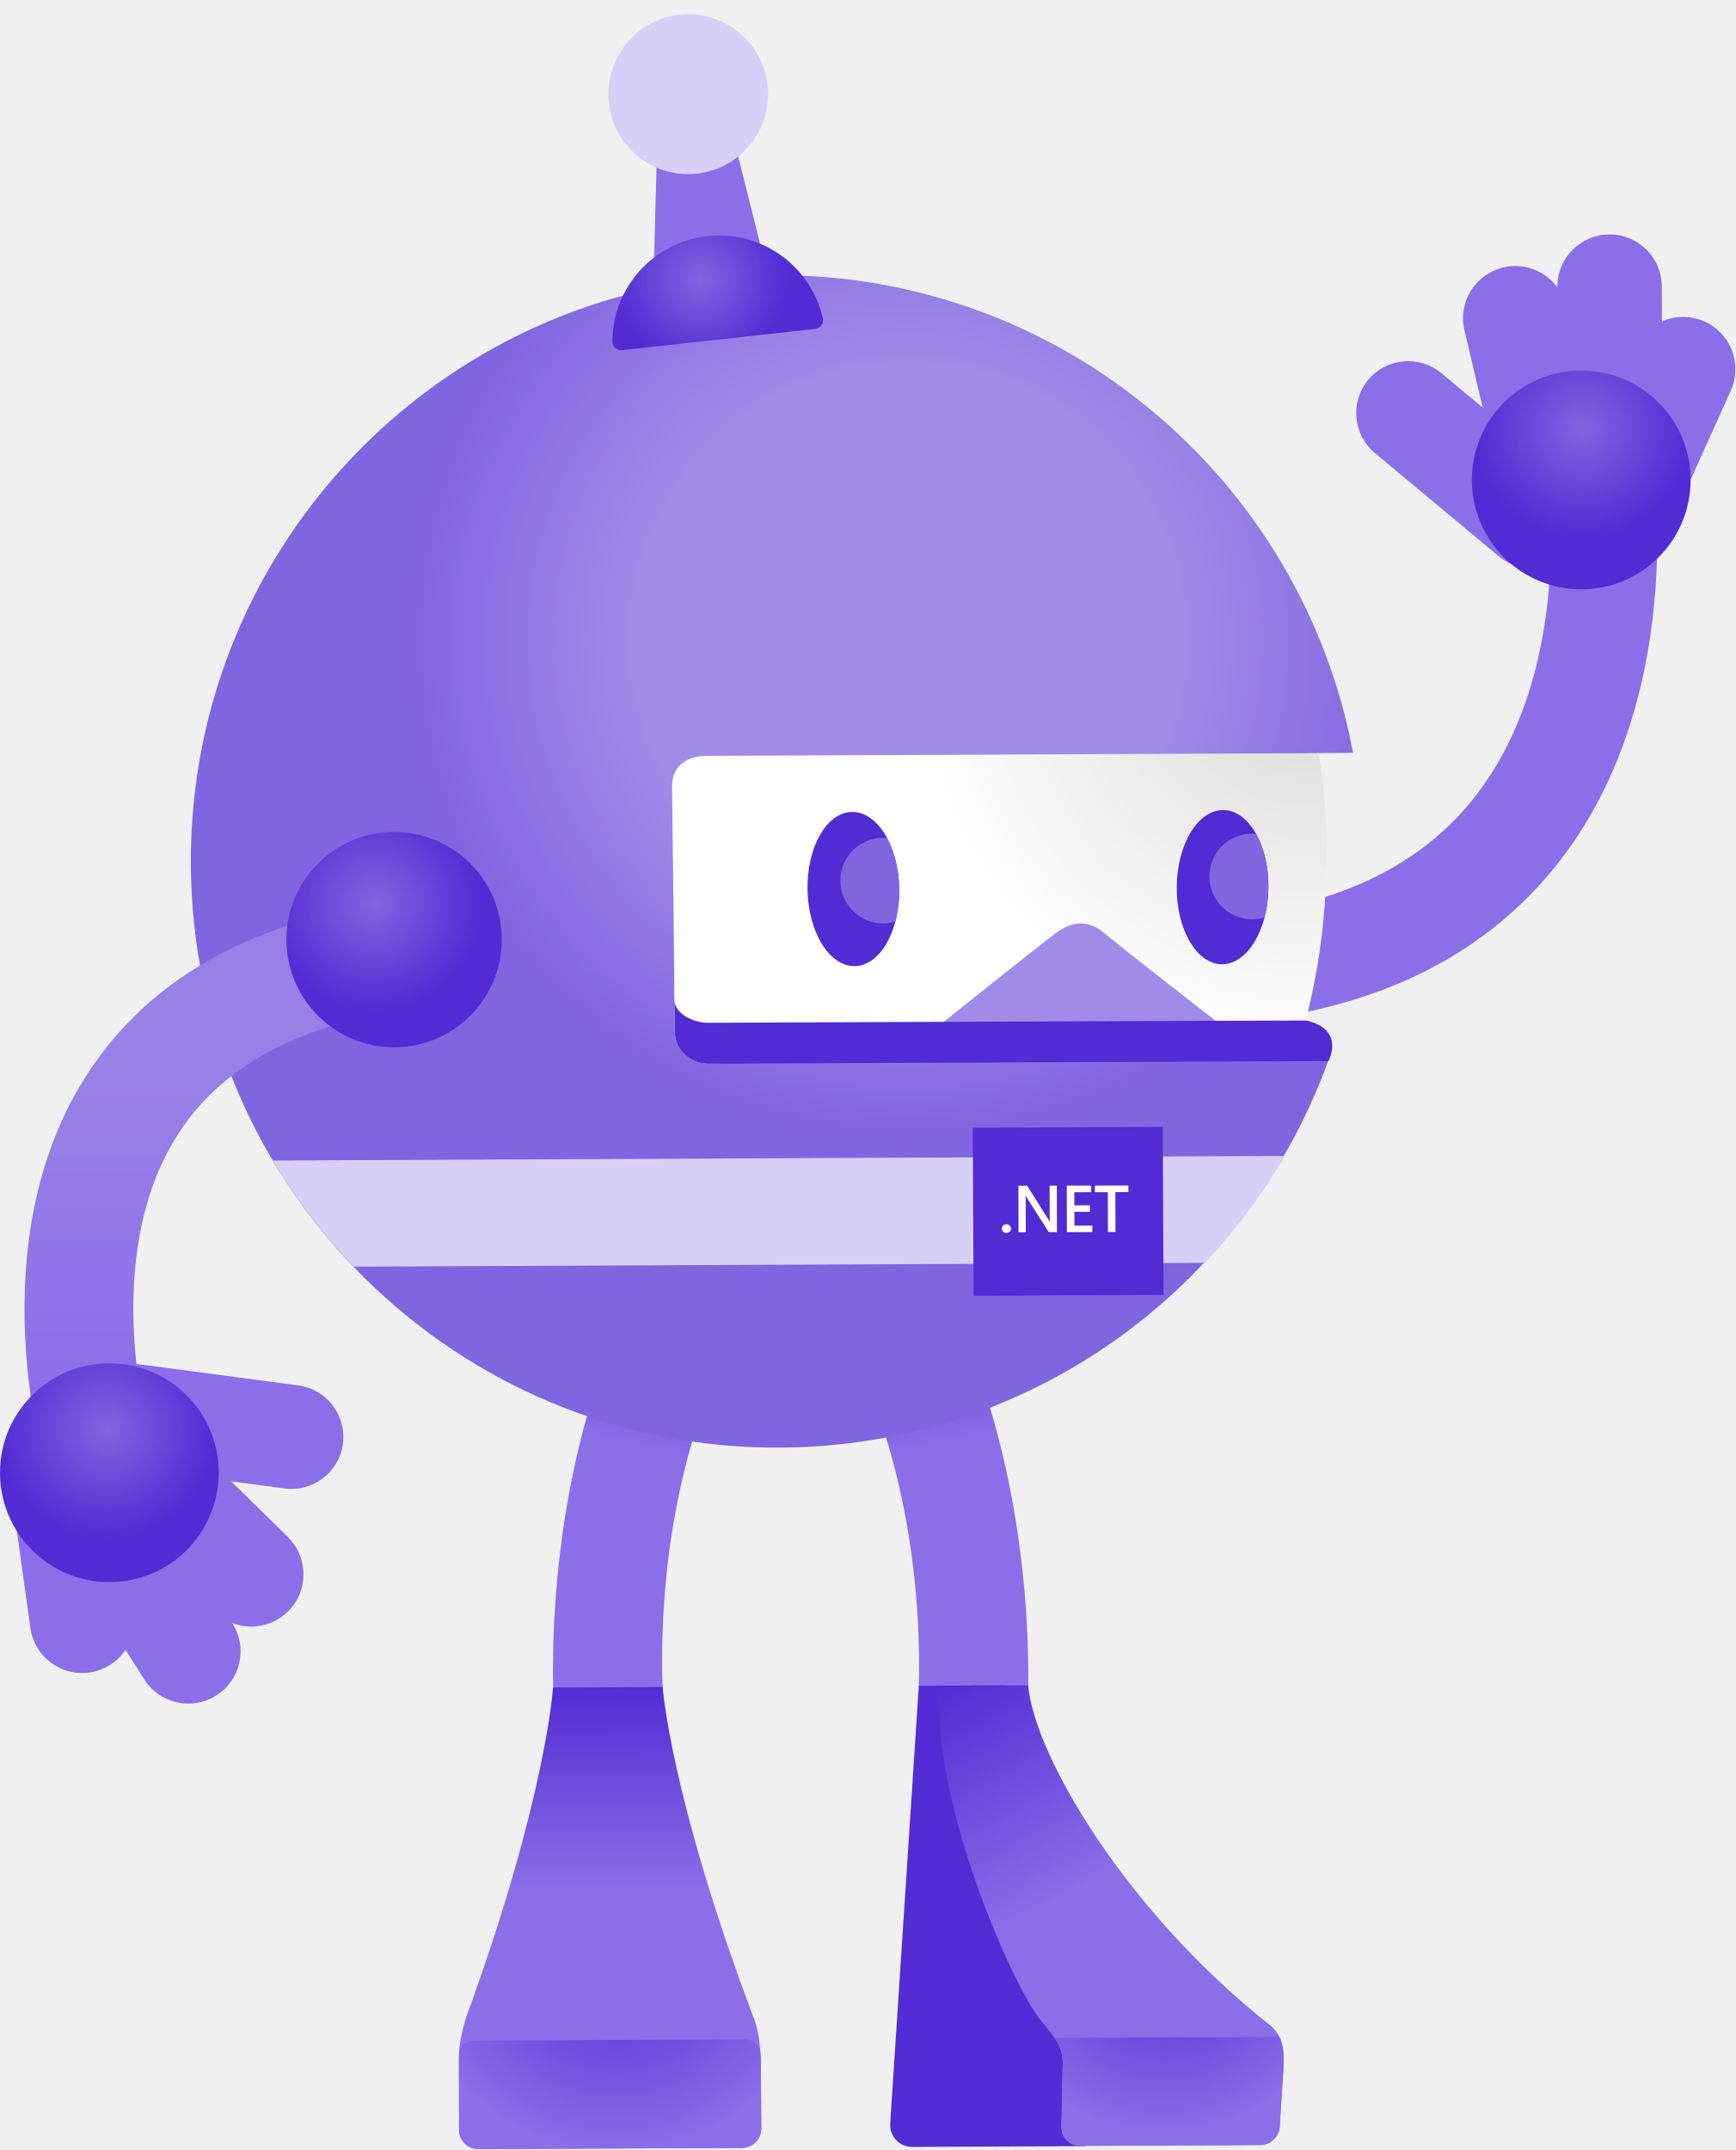
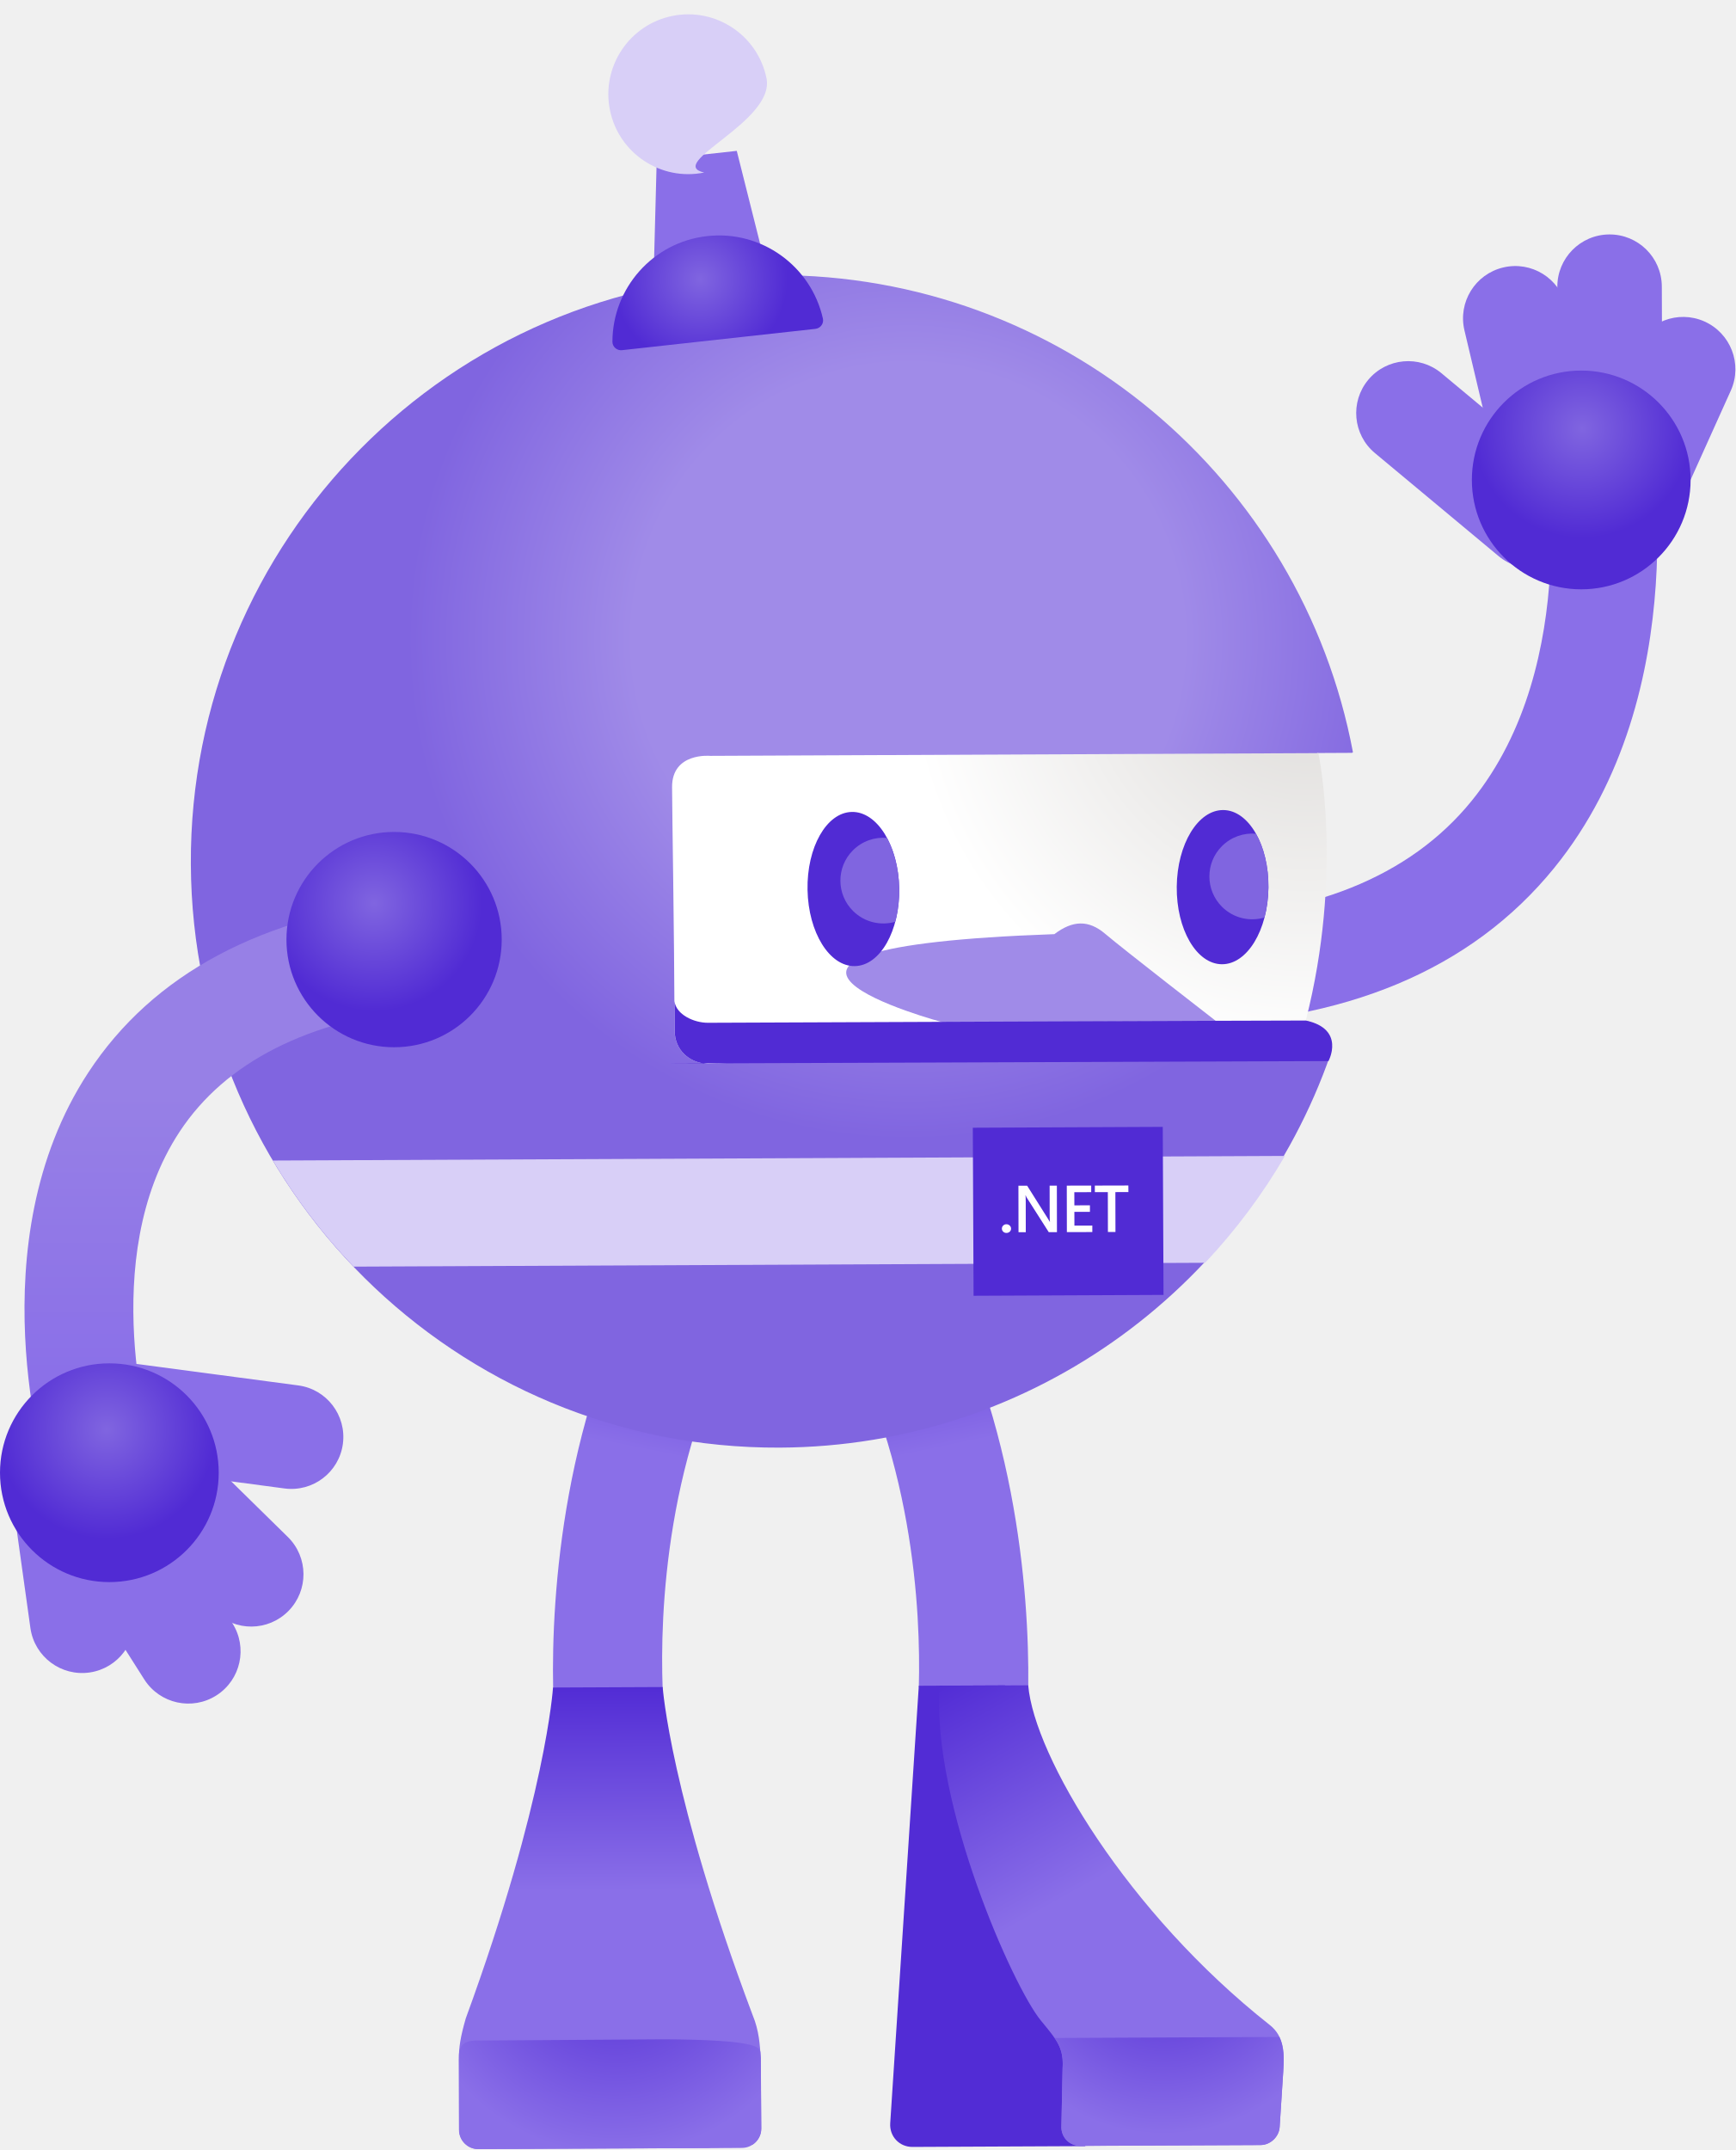
<svg xmlns="http://www.w3.org/2000/svg" width="419" height="519" viewBox="0 0 419 519" fill="none">
  <path d="M284.432 247.568L284.004 221.881C316.359 221.335 340.356 211.735 355.308 193.336C382.408 159.996 372.893 108.183 372.786 107.659L398.013 102.831C398.505 105.432 409.797 167.017 375.237 209.53C355.276 234.093 324.719 246.894 284.432 247.568Z" fill="#8A6FE8" />
  <path d="M331.954 109.36L361.826 134.245C367.145 138.676 375.055 137.959 379.497 132.639C383.928 127.32 383.211 119.41 377.891 114.969L348.019 90.084C342.7 85.653 334.79 86.37 330.348 91.69C325.917 97.02 326.634 104.929 331.954 109.36Z" fill="#8A6FE8" />
  <path d="M407.175 118.062L417.92 94.226C420.735 87.858 417.856 80.409 411.488 77.583C405.12 74.768 397.67 77.647 394.845 84.016L383.831 108.461L407.175 118.062Z" fill="#8A6FE8" />
  <path d="M401.363 105.175L401.234 69.117C401.181 62.149 395.498 56.541 388.53 56.594C381.562 56.648 375.954 62.331 376.007 69.299L376.018 96.11L401.363 105.175Z" fill="#8A6FE8" />
  <path d="M386.453 109.071L378.137 73.955C376.543 67.169 369.757 62.963 362.971 64.558C356.185 66.152 351.979 72.938 353.574 79.724L362.04 115.482L386.453 109.071Z" fill="#8A6FE8" />
  <path d="M381.776 142.261C396.359 142.261 408.181 130.44 408.181 115.857C408.181 101.274 396.359 89.453 381.776 89.453C367.194 89.453 355.372 101.274 355.372 115.857C355.372 130.44 367.194 142.261 381.776 142.261Z" fill="url(#paint0_radial)" />
  <path d="M248.267 406.979C248.513 384.727 245.345 339.561 222.376 301.736L199.922 315.372C220.76 349.675 222.323 389.715 221.841 407.182C221.798 408.627 235.263 409.933 248.267 406.979Z" fill="url(#paint1_linear)" />
  <path d="M221.841 406.936L242.637 406.84L262.052 518.065L220.311 518.258C217.132 518.269 214.724 515.711 214.938 512.532L221.841 406.936Z" fill="#522CD5" />
  <path d="M306.566 488.814C310.173 491.661 310.109 495.782 309.831 500.127L308.964 513.452C308.803 515.839 306.727 517.798 304.34 517.809L260.832 518.012C258.125 518.023 256.08 515.839 256.262 513.142L256.551 499.335C256.883 494.315 255.192 492.474 251.307 487.744C244.649 479.663 224.967 435.62 226.84 406.925L248.256 406.829C249.691 423.858 272.167 461.682 306.566 488.814Z" fill="url(#paint2_linear)" />
  <path d="M309.82 500.127C310.023 497.088 310.077 494.176 308.889 491.715L254.635 491.961C256.134 494.166 256.765 496.092 256.562 499.314L256.273 513.121C256.091 515.828 258.146 518.012 260.843 517.99L304.34 517.798C306.727 517.787 308.803 515.828 308.964 513.442L309.82 500.127Z" fill="url(#paint3_radial)" />
  <path d="M133.552 407.471C133.103 385.22 135.864 340.021 158.49 301.993L181.073 315.425C160.545 349.921 159.346 389.972 159.989 407.428C160.042 408.884 146.578 410.318 133.552 407.471Z" fill="url(#paint4_linear)" />
  <path d="M110.798 497.152C110.765 494.187 111.204 491.575 112.457 487.23C131.882 434.132 133.52 407.364 133.52 407.364L159.999 407.246C159.999 407.246 161.819 433.512 181.716 486.427C183.289 490.195 183.471 493.641 183.674 496.831L183.792 513.816C183.803 516.374 181.716 518.483 179.158 518.494L177.873 518.504L116.781 518.782L115.496 518.793C112.927 518.804 110.83 516.728 110.819 514.159L110.798 497.152Z" fill="url(#paint5_linear)" />
-   <path d="M110.798 497.152C110.798 496.67 110.808 496.199 110.83 495.739C110.969 494.262 111.643 492.603 114.875 492.582L180.207 492.282C182.561 492.367 183.343 494.176 183.589 495.311C183.621 495.814 183.664 496.328 183.696 496.82L183.813 513.806C183.824 515.411 183.011 516.824 181.769 517.669C181.031 518.172 180.132 518.472 179.179 518.483L177.895 518.494L116.802 518.772L115.528 518.782C114.244 518.793 113.077 518.269 112.232 517.434C111.386 516.599 110.862 515.432 110.851 514.148L110.798 497.152Z" fill="url(#paint6_radial)" />
+   <path d="M110.798 497.152C110.798 496.67 110.808 496.199 110.83 495.739C110.969 494.262 111.643 492.603 114.875 492.582L160.207 492.282C182.561 492.367 183.343 494.176 183.589 495.311C183.621 495.814 183.664 496.328 183.696 496.82L183.813 513.806C183.824 515.411 183.011 516.824 181.769 517.669C181.031 518.172 160.132 518.472 179.179 518.483L177.895 518.494L116.802 518.772L115.528 518.782C114.244 518.793 113.077 518.269 112.232 517.434C111.386 516.599 110.862 515.432 110.851 514.148L110.798 497.152Z" fill="url(#paint6_radial)" />
  <path d="M314.979 246.348C324.162 210.407 318.008 181.777 318.008 181.777L326.452 181.734L326.656 181.574C314.262 115.75 256.326 66.099 186.949 66.42C108.796 66.773 45.723 130.424 46.077 208.577C46.43 286.731 110.08 349.803 188.234 349.45C249.905 349.172 302.178 309.474 321.304 254.343C321.872 251.999 321.797 247.804 314.979 246.348Z" fill="url(#paint7_radial)" />
  <path d="M310.237 279.035L65.877 280.148C71.4 289.428 77.95 298.012 85.367 305.761L290.972 304.829C298.336 297.005 304.8 288.368 310.237 279.035Z" fill="#D8CFF7" />
  <path d="M235.062 312.794L280.924 312.585L280.74 272.021L234.877 272.23L235.062 312.794Z" fill="#512BD4" />
  <path d="M243.001 297.626C242.691 297.626 242.434 297.53 242.22 297.327C242.006 297.123 241.899 296.866 241.899 296.588C241.899 296.299 242.006 296.042 242.22 295.839C242.434 295.625 242.691 295.528 243.001 295.528C243.312 295.528 243.568 295.635 243.782 295.839C243.996 296.042 244.114 296.299 244.114 296.588C244.114 296.877 244.007 297.123 243.793 297.327C243.568 297.519 243.312 297.626 243.001 297.626Z" fill="white" />
  <path d="M255.192 297.434H253.212L247.967 289.203C247.839 289 247.721 288.775 247.636 288.55H247.593C247.636 288.786 247.657 289.299 247.657 290.091L247.668 297.444H245.912L245.891 286.228H247.999L253.062 294.265C253.276 294.597 253.415 294.833 253.479 294.95H253.511C253.458 294.651 253.437 294.148 253.437 293.441L253.426 286.217H255.17L255.192 297.434Z" fill="white" />
  <path d="M263.733 297.412L257.589 297.423L257.568 286.206L263.465 286.195V287.779L259.387 287.79L259.398 290.969L263.155 290.958V292.532L259.398 292.542L259.409 295.86L263.733 295.85V297.412Z" fill="white" />
  <path d="M272.445 287.758L269.298 287.769L269.32 297.401H267.5L267.479 287.769L264.343 287.779V286.195L272.434 286.174L272.445 287.758Z" fill="white" />
  <path d="M315.279 246.337C324.355 210.836 318.457 182.483 318.308 181.798L171.484 182.462C171.484 182.462 162.226 181.563 162.268 190.018C162.311 198.463 162.761 222.341 162.878 248.746C162.9 254.172 167.363 256.773 170.863 256.751C170.874 256.751 311.618 252.213 315.279 246.337Z" fill="url(#paint8_radial)" />
-   <path d="M227.685 246.798C227.685 246.798 250.183 228.827 254.571 225.499C258.959 222.17 262.812 221.977 266.869 225.445C270.925 228.913 293.616 246.498 293.616 246.498L227.685 246.798Z" fill="#A08BE8" />
-   <path d="M320.748 256.141C320.748 256.141 324.943 248.414 315.279 246.348C315.289 246.305 170.927 246.894 170.927 246.894C167.566 246.905 163.232 244.925 162.846 241.671C162.857 244.004 162.878 246.369 162.889 248.756C162.91 253.68 166.582 256.27 169.878 256.698C170.21 256.73 170.542 256.773 170.874 256.773L180.742 256.73L320.748 256.141Z" fill="#512BD4" />
+   <path d="M227.685 246.798C227.685 246.798 160.183 228.827 254.571 225.499C258.959 222.17 262.812 221.977 266.869 225.445C270.925 228.913 293.616 246.498 293.616 246.498L227.685 246.798Z" fill="#A08BE8" />
+   <path d="M320.748 256.141C320.748 256.141 324.943 248.414 315.279 246.348C315.289 246.305 170.927 246.894 170.927 246.894C167.566 246.905 163.232 244.925 162.846 241.671C162.857 244.004 162.878 246.369 162.889 248.756C162.91 253.68 166.582 256.27 169.878 256.698C170.21 256.73 170.542 256.773 170.874 256.773L160.742 256.73L320.748 256.141Z" fill="#512BD4" />
  <path d="M206.4 233.214C212.511 233.095 217.302 224.667 217.102 214.39C216.901 204.112 211.785 195.878 205.674 195.997C199.563 196.116 194.772 204.544 194.973 214.821C195.173 225.099 200.289 233.333 206.4 233.214Z" fill="#512BD4" />
  <path d="M306.249 214.267C306.356 203.989 301.488 195.605 295.377 195.541C289.266 195.478 284.225 203.758 284.118 214.037C284.011 224.315 288.878 232.699 294.99 232.763C301.101 232.826 306.142 224.545 306.249 214.267Z" fill="#512BD4" />
  <path d="M205.905 205.291C208.152 203.022 211.192 202.016 214.157 202.262C215.912 205.495 217.014 209.733 217.111 214.389C217.164 217.3 216.811 220.04 216.158 222.513C212.669 223.519 208.752 222.662 205.979 219.922C201.912 215.909 201.88 209.348 205.905 205.291Z" fill="#8065E0" />
  <path d="M294.996 204.285C297.255 202.016 300.294 200.999 303.259 201.256C305.164 204.628 306.309 209.209 306.256 214.239C306.224 216.808 305.892 219.259 305.303 221.485C301.793 222.523 297.843 221.678 295.061 218.916C291.004 214.892 290.972 208.342 294.996 204.285Z" fill="#8065E0" />
  <path d="M11.634 357.017C10.917 354.716 -5.726 300.141 21.32 258.903C36.947 235.078 63.308 221.035 99.666 217.15L102.449 243.276C74.343 246.273 54.468 256.345 43.358 273.202C23.097 303.941 36.572 348.733 36.711 349.183L11.634 357.017Z" fill="url(#paint9_linear)" />
  <path d="M95.15 252.802C109.502 252.802 121.137 241.167 121.137 226.815C121.137 212.463 109.502 200.828 95.15 200.828C80.798 200.828 69.163 212.463 69.163 226.815C69.163 241.167 80.798 252.802 95.15 252.802Z" fill="url(#paint10_radial)" />
  <path d="M72.01 334.434L33.468 329.307C26.597 328.397 20.293 333.214 19.372 340.085C18.463 346.956 23.279 353.26 30.15 354.181L68.692 359.308C75.563 360.217 81.867 355.401 82.788 348.53C83.698 341.658 78.871 335.344 72.01 334.434Z" fill="#8A6FE8" />
  <path d="M3.735 367.185L7.353 393.076C8.37 399.968 14.77 404.731 21.663 403.725C28.556 402.708 33.319 396.308 32.312 389.415L28.598 362.861L3.735 367.185Z" fill="#8A6FE8" />
  <path d="M15.519 374.988L34.849 405.427C38.606 411.292 46.408 413.005 52.273 409.248C58.139 405.491 59.851 397.689 56.094 391.823L41.795 369.144L15.519 374.988Z" fill="#8A6FE8" />
  <path d="M26.051 363.739L51.803 389.019C56.769 393.911 64.753 393.846 69.644 388.88C74.536 383.914 74.472 375.929 69.516 371.038L43.294 345.297L26.051 363.739Z" fill="#8A6FE8" />
  <path d="M26.404 381.912C40.987 381.912 52.809 370.091 52.809 355.508C52.809 340.925 40.987 329.104 26.404 329.104C11.822 329.104 0 340.925 0 355.508C0 370.091 11.822 381.912 26.404 381.912Z" fill="url(#paint11_radial)" />
  <path d="M184.73 63.631L157.819 66.589L158.561 38.541L177.888 36.418L184.73 63.631Z" fill="#8A6FE8" />
-   <path d="M170.018 41.647C180.455 39.521 187.193 29.336 185.067 18.899C182.941 8.461 172.757 1.723 162.319 3.849C151.882 5.975 145.144 16.16 147.27 26.598C149.396 37.035 159.58 43.773 170.018 41.647Z" fill="#D8CFF7" />
+   <path d="M170.018 41.647C160.455 39.521 187.193 29.336 185.067 18.899C182.941 8.461 172.757 1.723 162.319 3.849C151.882 5.975 145.144 16.16 147.27 26.598C149.396 37.035 159.58 43.773 170.018 41.647Z" fill="#D8CFF7" />
  <path d="M196.885 79.385C198.102 79.246 198.948 78.091 198.684 76.9C195.851 64.282 183.923 55.538 170.773 56.993C157.622 58.437 147.886 69.573 147.865 82.499C147.863 83.723 148.949 84.66 150.168 84.532L196.885 79.385Z" fill="url(#paint12_radial)" />
  <defs>
    <radialGradient id="paint0_radial" cx="0" cy="0" r="1" gradientUnits="userSpaceOnUse" gradientTransform="translate(382.004 103.457) scale(26.4058)">
      <stop stop-color="#8065E0" />
      <stop offset="1" stop-color="#512BD4" />
    </radialGradient>
    <linearGradient id="paint1_linear" x1="214.439" y1="303.482" x2="236.702" y2="409.505" gradientUnits="userSpaceOnUse">
      <stop stop-color="#522CD5" />
      <stop offset="0.44" stop-color="#8A6FE8" />
    </linearGradient>
    <linearGradient id="paint2_linear" x1="231.673" y1="404.144" x2="297.805" y2="522.048" gradientUnits="userSpaceOnUse">
      <stop stop-color="#522CD5" />
      <stop offset="0.44" stop-color="#8A6FE8" />
    </linearGradient>
    <radialGradient id="paint3_radial" cx="0" cy="0" r="1" gradientUnits="userSpaceOnUse" gradientTransform="translate(280.957 469.555) rotate(-0.260742) scale(45.8326)">
      <stop offset="0.034" stop-color="#522CD5" />
      <stop offset="0.996" stop-color="#8A6FE8" />
    </radialGradient>
    <linearGradient id="paint4_linear" x1="166.061" y1="303.491" x2="144.763" y2="409.709" gradientUnits="userSpaceOnUse">
      <stop stop-color="#522CD5" />
      <stop offset="0.44" stop-color="#8A6FE8" />
    </linearGradient>
    <linearGradient id="paint5_linear" x1="146.739" y1="407.302" x2="147.246" y2="518.627" gradientUnits="userSpaceOnUse">
      <stop stop-color="#522CD5" />
      <stop offset="0.44" stop-color="#8A6FE8" />
    </linearGradient>
    <radialGradient id="paint6_radial" cx="0" cy="0" r="1" gradientUnits="userSpaceOnUse" gradientTransform="translate(148.63 470.023) rotate(179.739) scale(50.2476)">
      <stop offset="0.034" stop-color="#522CD5" />
      <stop offset="0.996" stop-color="#8A6FE8" />
    </radialGradient>
    <radialGradient id="paint7_radial" cx="0" cy="0" r="1" gradientUnits="userSpaceOnUse" gradientTransform="translate(219.219 153.929) rotate(179.739) scale(140.935)">
      <stop offset="0.474" stop-color="#A08BE8" />
      <stop offset="0.862" stop-color="#8065E0" />
    </radialGradient>
    <radialGradient id="paint8_radial" cx="0" cy="0" r="1" gradientUnits="userSpaceOnUse" gradientTransform="translate(314.861 158.738) rotate(179.739) scale(146.053)">
      <stop offset="0.093" stop-color="#E1DFDD" />
      <stop offset="0.657" stop-color="white" />
    </radialGradient>
    <linearGradient id="paint9_linear" x1="54.185" y1="217.159" x2="54.185" y2="357.022" gradientUnits="userSpaceOnUse">
      <stop offset="0.334" stop-color="#9780E6" />
      <stop offset="0.849" stop-color="#8A6FE8" />
    </linearGradient>
    <radialGradient id="paint10_radial" cx="0" cy="0" r="1" gradientUnits="userSpaceOnUse" gradientTransform="translate(90.3494 218.071) rotate(-0.260742) scale(25.9924)">
      <stop stop-color="#8065E0" />
      <stop offset="1" stop-color="#512BD4" />
    </radialGradient>
    <radialGradient id="paint11_radial" cx="0" cy="0" r="1" gradientUnits="userSpaceOnUse" gradientTransform="translate(25.805 345.043) scale(26.4106)">
      <stop stop-color="#8065E0" />
      <stop offset="1" stop-color="#512BD4" />
    </radialGradient>
    <radialGradient id="paint12_radial" cx="0" cy="0" r="1" gradientUnits="userSpaceOnUse" gradientTransform="translate(169.113 67.3662) rotate(-32.2025) scale(21.0773)">
      <stop stop-color="#8065E0" />
      <stop offset="1" stop-color="#512BD4" />
    </radialGradient>
  </defs>
</svg>
